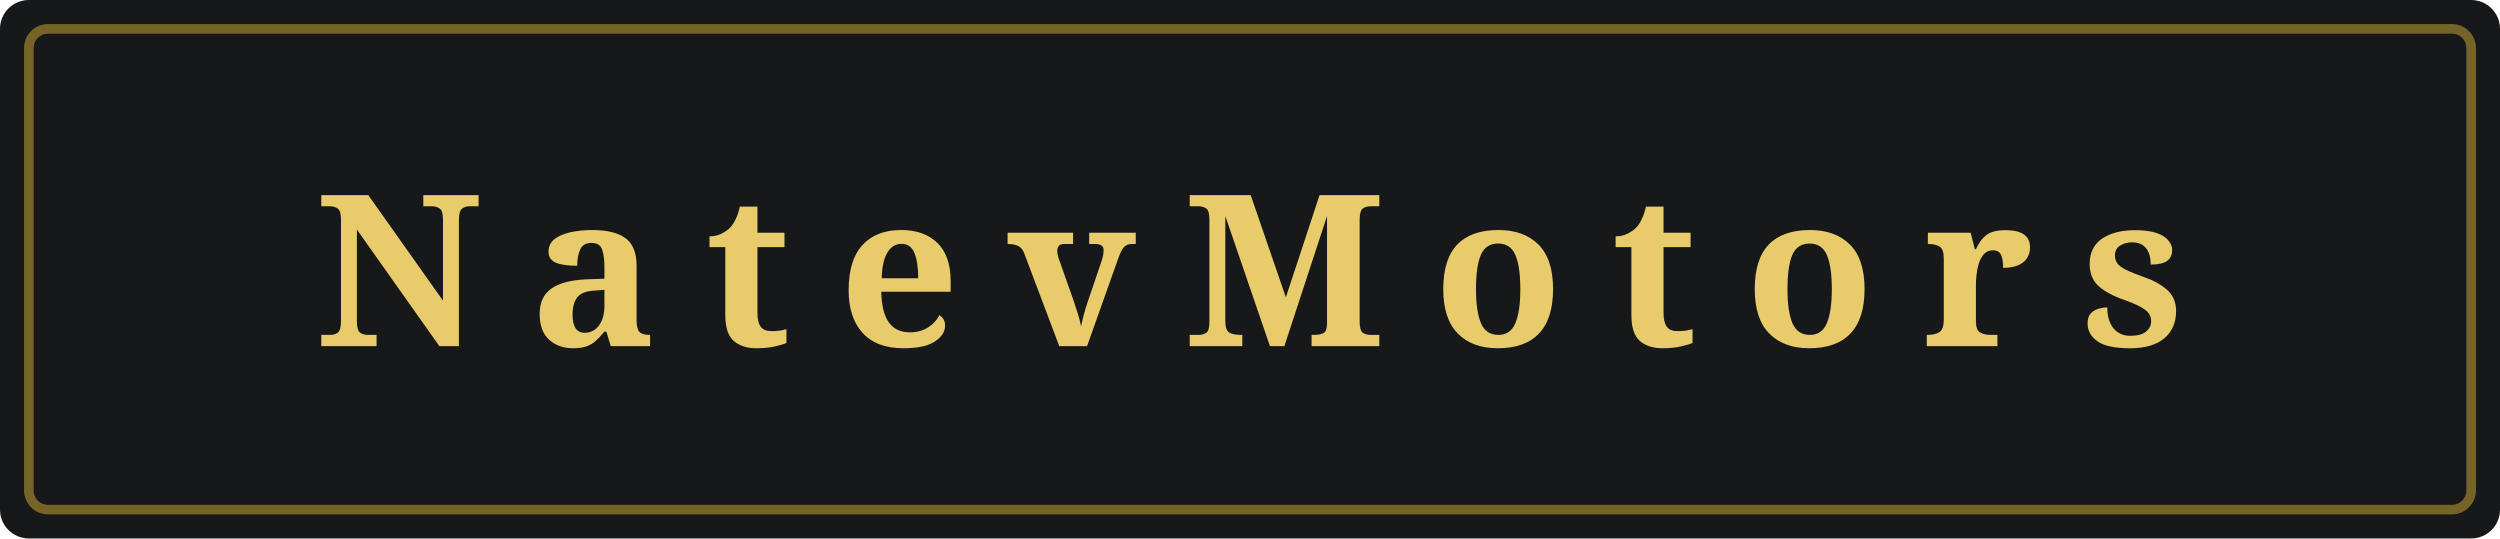
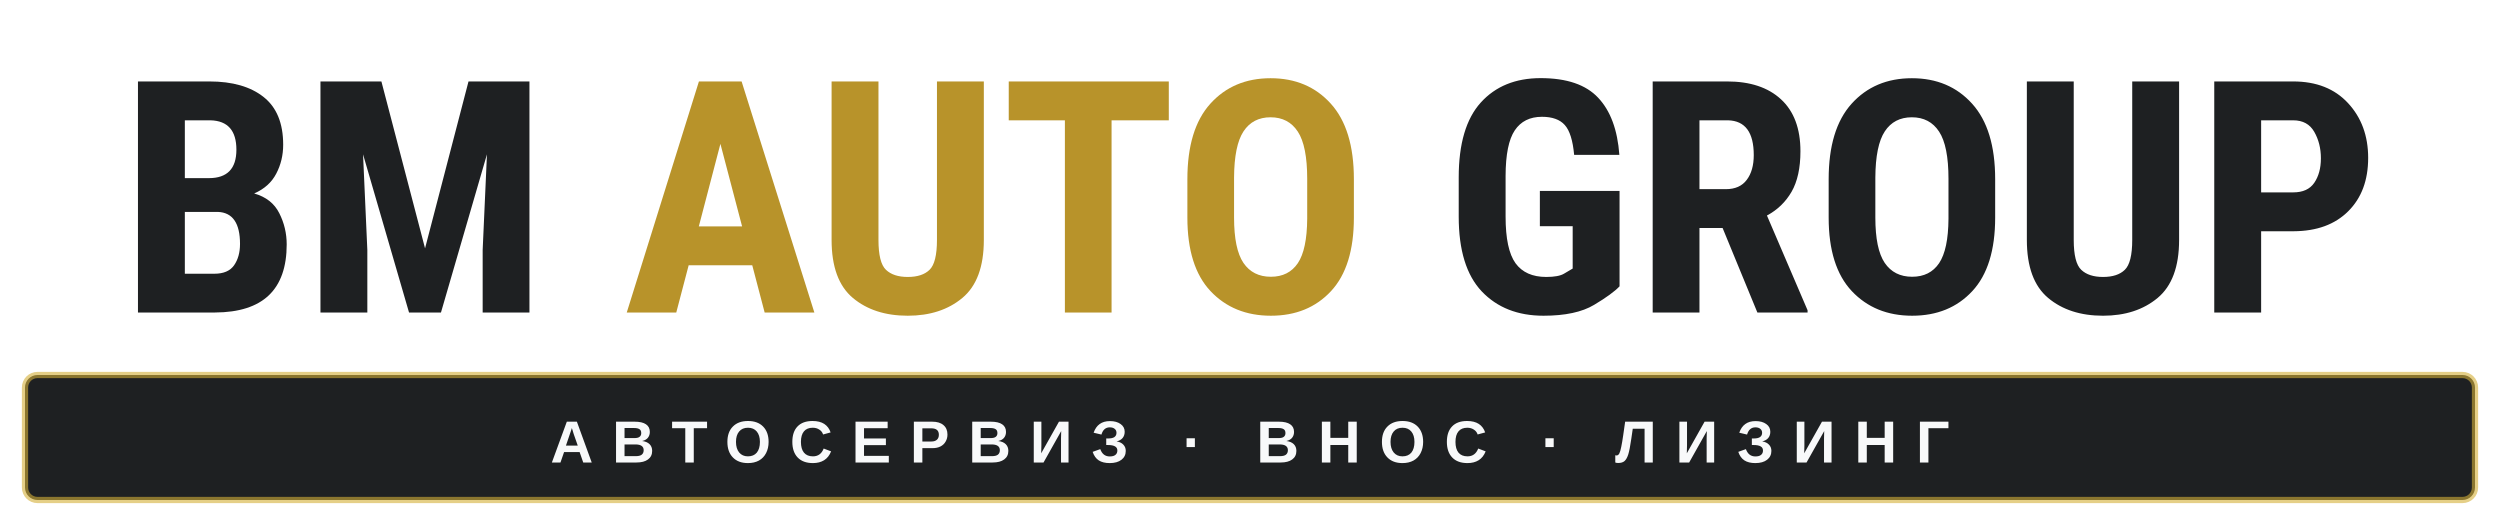
- <svg xmlns="http://www.w3.org/2000/svg" viewBox="0 0 260 56" role="img" aria-label="NatevMotors">
-   <rect width="260" height="56" rx="3" fill="#16181a" />
-   <rect x="3" y="3" width="254" height="50" rx="2" fill="none" stroke="#D4AF37" stroke-opacity=".5" />
-   <text x="130" y="36" text-anchor="middle" font-family="'Playfair Display', Georgia, serif" font-weight="600" font-size="22" letter-spacing="5" fill="#E8CB6A">NatevMotors</text>
+ <svg xmlns="http://www.w3.org/2000/svg" viewBox="0 0 400 84" role="img" aria-label="BM Auto Group">
+   <text x="200" y="50" text-anchor="middle" font-family="Oswald,'Arial Narrow','Roboto Condensed',Impact,sans-serif" font-weight="700" font-size="52" fill="#1E2022">BM <tspan fill="#B8932A">AUTO</tspan> GROUP</text>
+   <rect x="4" y="60" width="392" height="20" rx="2" fill="#1E2022" stroke="#D4AF37" stroke-opacity=".6" />
+   <text x="200" y="74" text-anchor="middle" font-family="Manrope,'Segoe UI',Arial,sans-serif" font-weight="700" font-size="9.5" letter-spacing="3" fill="#F8F9FA">АВТОСЕРВИЗ · ВНОС · ЛИЗИНГ</text>
</svg>
